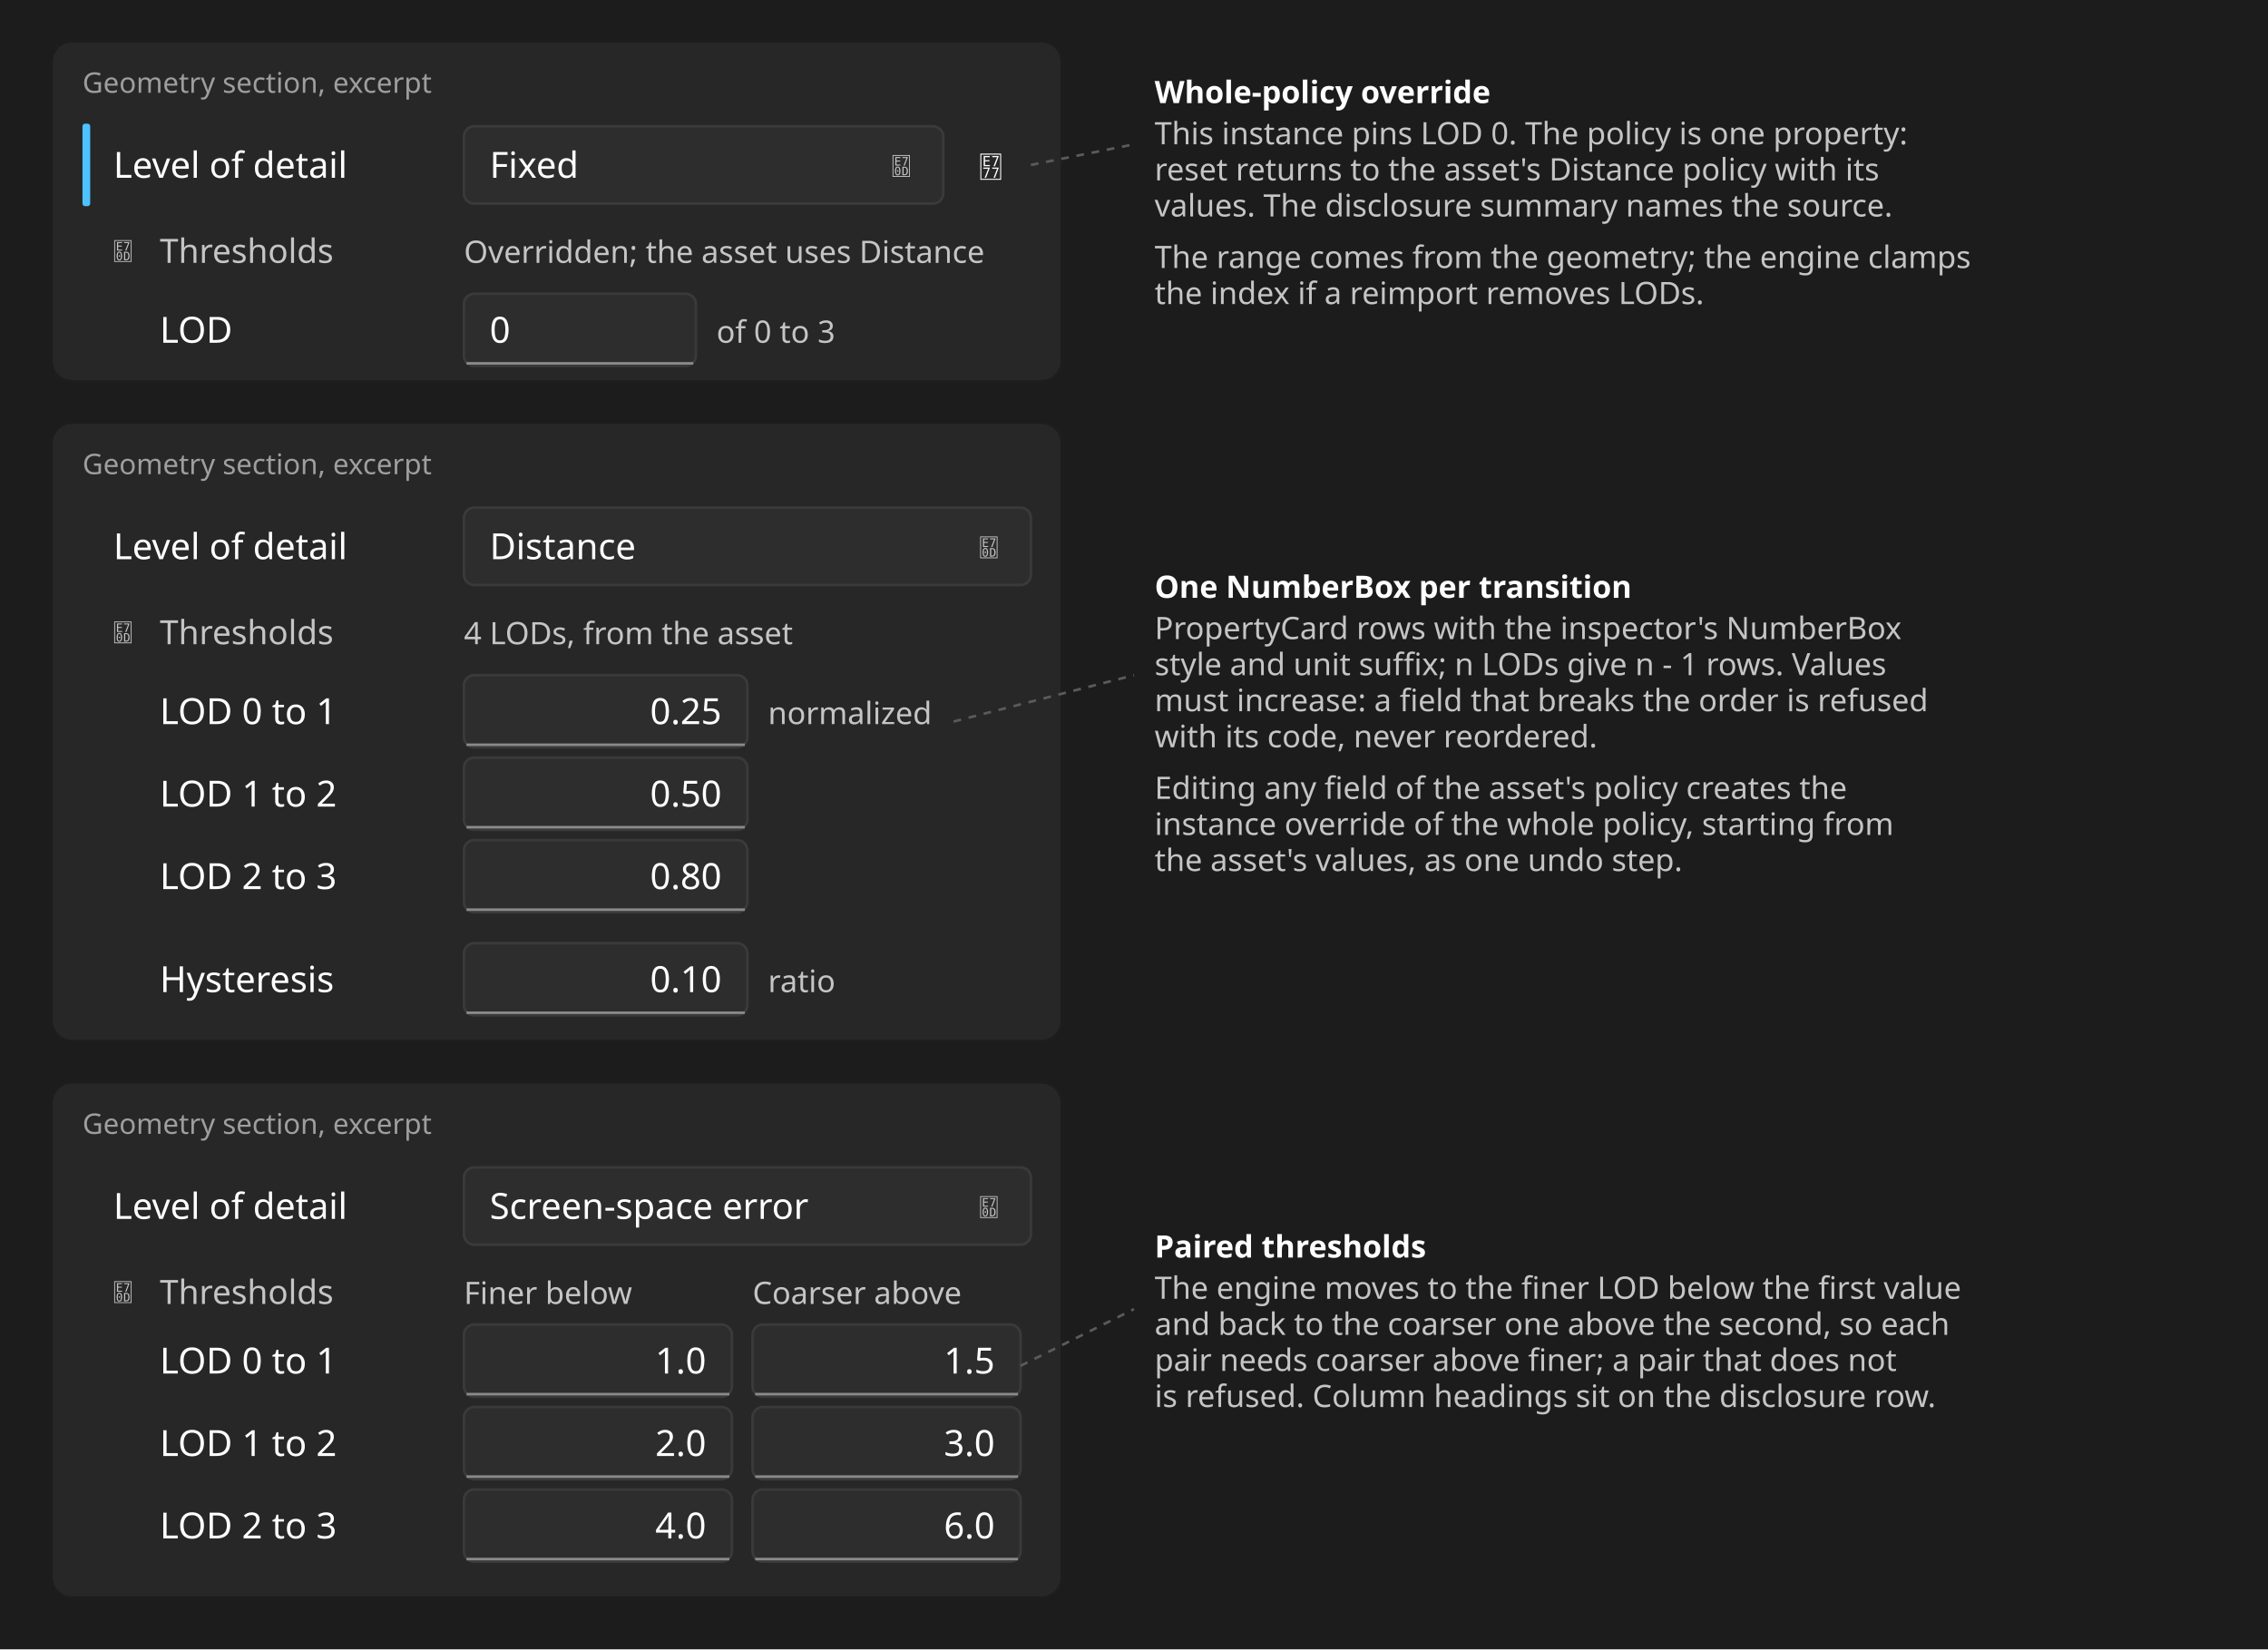
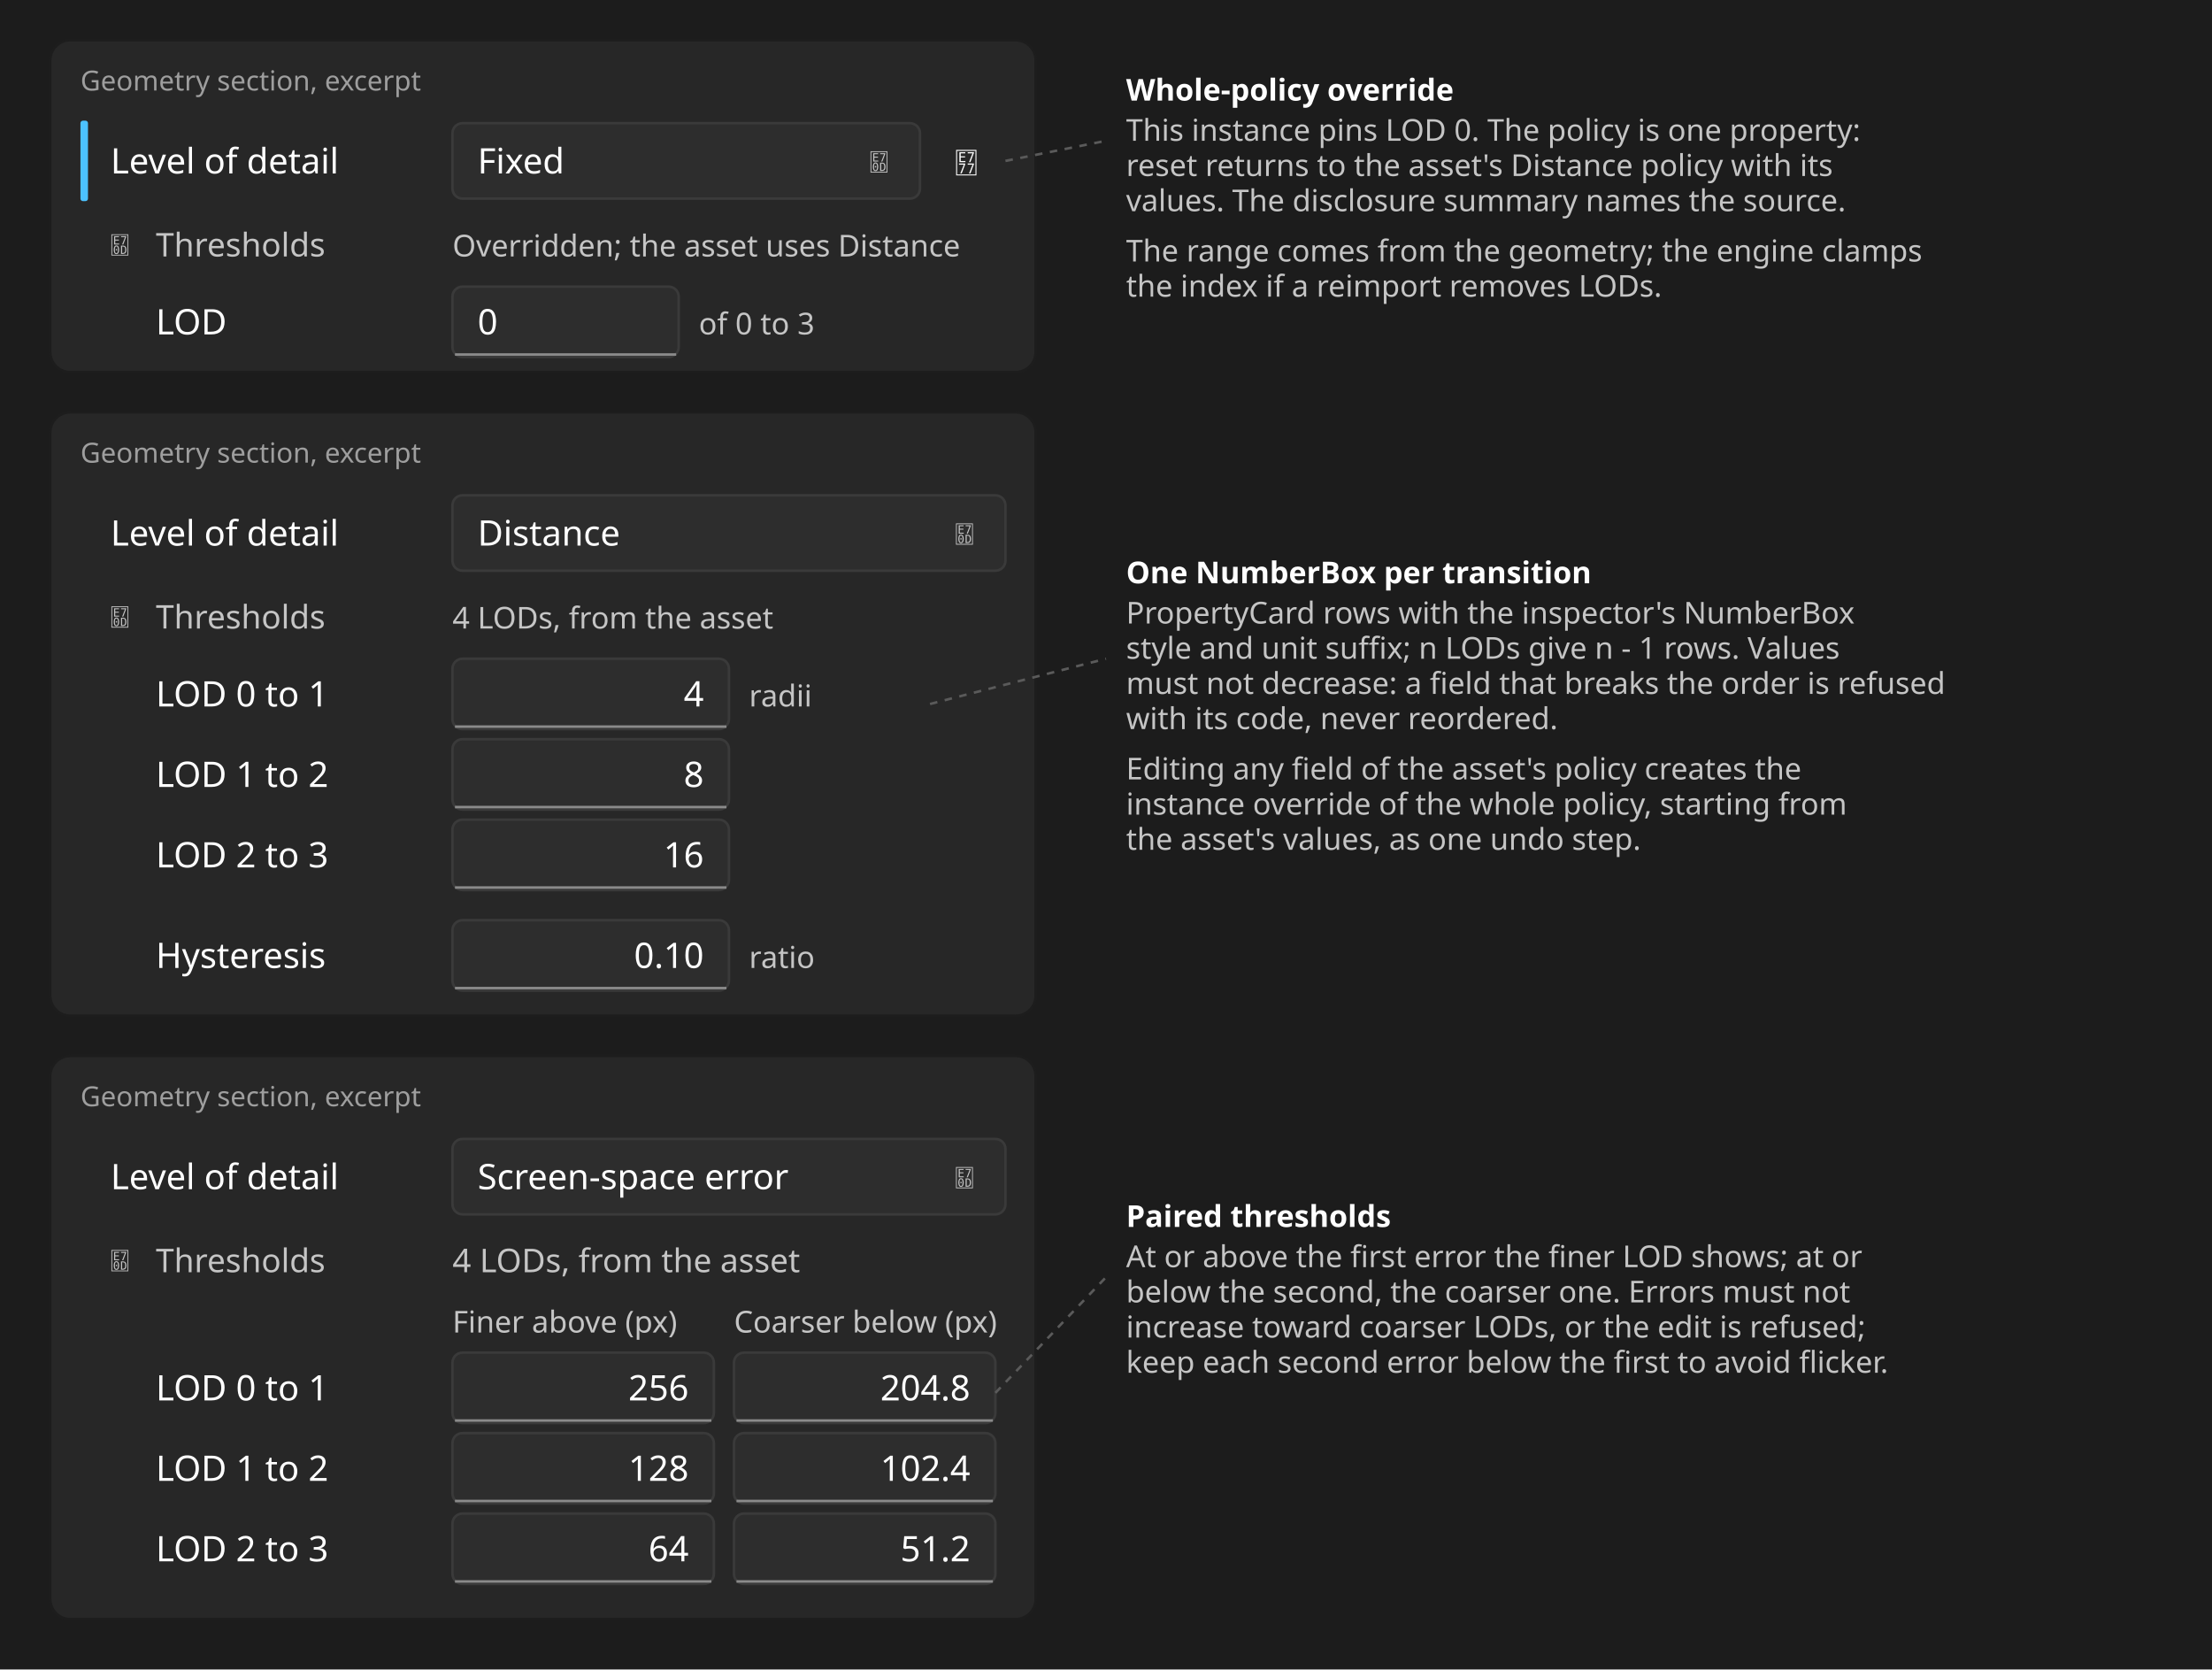
- <svg xmlns="http://www.w3.org/2000/svg" width="880" height="640" viewBox="0 0 880 640" font-family="Segoe UI Variable, Segoe UI, sans-serif" font-size="14">
-   <rect width="880" height="640" fill="#1c1c1c" />
+ <svg xmlns="http://www.w3.org/2000/svg" width="880" height="664" viewBox="0 0 880 664" font-family="Segoe UI Variable, Segoe UI, sans-serif" font-size="14">
+   <rect width="880" height="664" fill="#1c1c1c" />
  <rect x="20" y="16" width="392" height="132" rx="8" fill="#272727" stroke="#1d1d1d" />
  <text x="32" y="36" font-size="11" fill="#9e9e9e">Geometry section, excerpt</text>
  <rect x="32" y="48" width="3" height="32" rx="1" fill="#4cc2ff" />
  <text x="44" y="69" fill="#ffffff">Level of detail</text>
  <rect x="180" y="49" width="186" height="30" rx="4" fill="#2d2d2d" stroke="#3a3a3a" />
  <text x="190" y="69" fill="#ffffff">Fixed</text>
  <text x="346" y="68" font-family="Segoe Fluent Icons, Segoe MDL2 Assets" font-size="10" fill="#c5c5c5"></text>
  <rect x="372" y="50" width="28" height="28" rx="4" fill="#272727" />
  <text x="380" y="69" font-family="Segoe Fluent Icons, Segoe MDL2 Assets" font-size="12" fill="#ffffff"></text>
  <text x="44" y="101" font-family="Segoe Fluent Icons, Segoe MDL2 Assets" font-size="10" fill="#c5c5c5"></text>
  <text x="62" y="102" font-size="13" fill="#c5c5c5">Thresholds</text>
  <text x="180" y="102" font-size="12" fill="#c5c5c5">Overridden; the asset uses Distance</text>
  <text x="62" y="133" fill="#ffffff">LOD</text>
  <rect x="180" y="114" width="90" height="28" rx="4" fill="#2d2d2d" stroke="#3a3a3a" />
  <line x1="181" y1="141" x2="269" y2="141" stroke="#8a8a8a" />
  <text x="190" y="133" fill="#ffffff">0</text>
  <text x="278" y="133" font-size="12" fill="#c5c5c5">of 0 to 3</text>
  <rect x="20" y="164" width="392" height="240" rx="8" fill="#272727" stroke="#1d1d1d" />
  <text x="32" y="184" font-size="11" fill="#9e9e9e">Geometry section, excerpt</text>
  <text x="44" y="217" fill="#ffffff">Level of detail</text>
  <rect x="180" y="197" width="220" height="30" rx="4" fill="#2d2d2d" stroke="#3a3a3a" />
  <text x="190" y="217" fill="#ffffff">Distance</text>
  <text x="380" y="216" font-family="Segoe Fluent Icons, Segoe MDL2 Assets" font-size="10" fill="#c5c5c5"></text>
  <text x="44" y="249" font-family="Segoe Fluent Icons, Segoe MDL2 Assets" font-size="10" fill="#c5c5c5"></text>
  <text x="62" y="250" font-size="13" fill="#c5c5c5">Thresholds</text>
  <text x="180" y="250" font-size="12" fill="#c5c5c5">4 LODs, from the asset</text>
  <g>
    <text x="62" y="281" fill="#ffffff">LOD 0 to 1</text>
    <rect x="180" y="262" width="110" height="28" rx="4" fill="#2d2d2d" stroke="#3a3a3a" />
    <line x1="181" y1="289" x2="289" y2="289" stroke="#8a8a8a" />
-     <text x="280" y="281" font-size="14" text-anchor="end" fill="#ffffff">0.25</text>
+     <text x="280" y="281" font-size="14" text-anchor="end" fill="#ffffff">4</text>
    <text x="62" y="313" fill="#ffffff">LOD 1 to 2</text>
    <rect x="180" y="294" width="110" height="28" rx="4" fill="#2d2d2d" stroke="#3a3a3a" />
    <line x1="181" y1="321" x2="289" y2="321" stroke="#8a8a8a" />
-     <text x="280" y="313" text-anchor="end" fill="#ffffff">0.50</text>
+     <text x="280" y="313" text-anchor="end" fill="#ffffff">8</text>
    <text x="62" y="345" fill="#ffffff">LOD 2 to 3</text>
    <rect x="180" y="326" width="110" height="28" rx="4" fill="#2d2d2d" stroke="#3a3a3a" />
    <line x1="181" y1="353" x2="289" y2="353" stroke="#8a8a8a" />
-     <text x="280" y="345" text-anchor="end" fill="#ffffff">0.80</text>
+     <text x="280" y="345" text-anchor="end" fill="#ffffff">16</text>
  </g>
-   <text x="298" y="281" font-size="12" fill="#c5c5c5">normalized</text>
+   <text x="298" y="281" font-size="12" fill="#c5c5c5">radii</text>
  <text x="62" y="385" fill="#ffffff">Hysteresis</text>
  <rect x="180" y="366" width="110" height="28" rx="4" fill="#2d2d2d" stroke="#3a3a3a" />
  <line x1="181" y1="393" x2="289" y2="393" stroke="#8a8a8a" />
  <text x="280" y="385" text-anchor="end" fill="#ffffff">0.10</text>
  <text x="298" y="385" font-size="12" fill="#c5c5c5">ratio</text>
-   <rect x="20" y="420" width="392" height="200" rx="8" fill="#272727" stroke="#1d1d1d" />
+   <rect x="20" y="420" width="392" height="224" rx="8" fill="#272727" stroke="#1d1d1d" />
  <text x="32" y="440" font-size="11" fill="#9e9e9e">Geometry section, excerpt</text>
  <text x="44" y="473" fill="#ffffff">Level of detail</text>
  <rect x="180" y="453" width="220" height="30" rx="4" fill="#2d2d2d" stroke="#3a3a3a" />
  <text x="190" y="473" fill="#ffffff">Screen-space error</text>
  <text x="380" y="472" font-family="Segoe Fluent Icons, Segoe MDL2 Assets" font-size="10" fill="#c5c5c5"></text>
  <text x="44" y="505" font-family="Segoe Fluent Icons, Segoe MDL2 Assets" font-size="10" fill="#c5c5c5"></text>
  <text x="62" y="506" font-size="13" fill="#c5c5c5">Thresholds</text>
-   <text x="180" y="506" font-size="12" fill="#c5c5c5">Finer below</text>
-   <text x="292" y="506" font-size="12" fill="#c5c5c5">Coarser above</text>
+   <text x="180" y="506" font-size="13" fill="#c5c5c5">4 LODs, from the asset</text>
+   <text x="180" y="530" font-size="12" fill="#c5c5c5">Finer above (px)</text>
+   <text x="292" y="530" font-size="12" fill="#c5c5c5">Coarser below (px)</text>
  <g>
-     <text x="62" y="533" fill="#ffffff">LOD 0 to 1</text>
-     <rect x="180" y="514" width="104" height="28" rx="4" fill="#2d2d2d" stroke="#3a3a3a" />
-     <line x1="181" y1="541" x2="283" y2="541" stroke="#8a8a8a" />
-     <text x="274" y="533" text-anchor="end" fill="#ffffff">1.0</text>
-     <rect x="292" y="514" width="104" height="28" rx="4" fill="#2d2d2d" stroke="#3a3a3a" />
-     <line x1="293" y1="541" x2="395" y2="541" stroke="#8a8a8a" />
-     <text x="386" y="533" text-anchor="end" fill="#ffffff">1.5</text>
-     <text x="62" y="565" fill="#ffffff">LOD 1 to 2</text>
-     <rect x="180" y="546" width="104" height="28" rx="4" fill="#2d2d2d" stroke="#3a3a3a" />
-     <line x1="181" y1="573" x2="283" y2="573" stroke="#8a8a8a" />
-     <text x="274" y="565" text-anchor="end" fill="#ffffff">2.0</text>
-     <rect x="292" y="546" width="104" height="28" rx="4" fill="#2d2d2d" stroke="#3a3a3a" />
-     <line x1="293" y1="573" x2="395" y2="573" stroke="#8a8a8a" />
-     <text x="386" y="565" text-anchor="end" fill="#ffffff">3.0</text>
-     <text x="62" y="597" fill="#ffffff">LOD 2 to 3</text>
-     <rect x="180" y="578" width="104" height="28" rx="4" fill="#2d2d2d" stroke="#3a3a3a" />
-     <line x1="181" y1="605" x2="283" y2="605" stroke="#8a8a8a" />
-     <text x="274" y="597" text-anchor="end" fill="#ffffff">4.0</text>
-     <rect x="292" y="578" width="104" height="28" rx="4" fill="#2d2d2d" stroke="#3a3a3a" />
-     <line x1="293" y1="605" x2="395" y2="605" stroke="#8a8a8a" />
-     <text x="386" y="597" text-anchor="end" fill="#ffffff">6.0</text>
+     <text x="62" y="557" fill="#ffffff">LOD 0 to 1</text>
+     <rect x="180" y="538" width="104" height="28" rx="4" fill="#2d2d2d" stroke="#3a3a3a" />
+     <line x1="181" y1="565" x2="283" y2="565" stroke="#8a8a8a" />
+     <text x="274" y="557" text-anchor="end" fill="#ffffff">256</text>
+     <rect x="292" y="538" width="104" height="28" rx="4" fill="#2d2d2d" stroke="#3a3a3a" />
+     <line x1="293" y1="565" x2="395" y2="565" stroke="#8a8a8a" />
+     <text x="386" y="557" text-anchor="end" fill="#ffffff">204.8</text>
+     <text x="62" y="589" fill="#ffffff">LOD 1 to 2</text>
+     <rect x="180" y="570" width="104" height="28" rx="4" fill="#2d2d2d" stroke="#3a3a3a" />
+     <line x1="181" y1="597" x2="283" y2="597" stroke="#8a8a8a" />
+     <text x="274" y="589" text-anchor="end" fill="#ffffff">128</text>
+     <rect x="292" y="570" width="104" height="28" rx="4" fill="#2d2d2d" stroke="#3a3a3a" />
+     <line x1="293" y1="597" x2="395" y2="597" stroke="#8a8a8a" />
+     <text x="386" y="589" text-anchor="end" fill="#ffffff">102.4</text>
+     <text x="62" y="621" fill="#ffffff">LOD 2 to 3</text>
+     <rect x="180" y="602" width="104" height="28" rx="4" fill="#2d2d2d" stroke="#3a3a3a" />
+     <line x1="181" y1="629" x2="283" y2="629" stroke="#8a8a8a" />
+     <text x="274" y="621" text-anchor="end" fill="#ffffff">64</text>
+     <rect x="292" y="602" width="104" height="28" rx="4" fill="#2d2d2d" stroke="#3a3a3a" />
+     <line x1="293" y1="629" x2="395" y2="629" stroke="#8a8a8a" />
+     <text x="386" y="621" text-anchor="end" fill="#ffffff">51.2</text>
  </g>
  <g font-size="12" fill="#c5c5c5">
    <line x1="400" y1="64" x2="440" y2="56" stroke="#5a5a5a" stroke-dasharray="3 3" />
    <text x="448" y="40" fill="#ffffff" font-weight="600">Whole-policy override</text>
    <text x="448" y="56">This instance pins LOD 0. The policy is one property:</text>
    <text x="448" y="70">reset returns to the asset's Distance policy with its</text>
    <text x="448" y="84">values. The disclosure summary names the source.</text>
    <text x="448" y="104">The range comes from the geometry; the engine clamps</text>
    <text x="448" y="118">the index if a reimport removes LODs.</text>
    <line x1="370" y1="280" x2="440" y2="262" stroke="#5a5a5a" stroke-dasharray="3 3" />
    <text x="448" y="232" fill="#ffffff" font-weight="600">One NumberBox per transition</text>
    <text x="448" y="248">PropertyCard rows with the inspector's NumberBox</text>
    <text x="448" y="262">style and unit suffix; n LODs give n - 1 rows. Values</text>
-     <text x="448" y="276">must increase: a field that breaks the order is refused</text>
+     <text x="448" y="276">must not decrease: a field that breaks the order is refused</text>
    <text x="448" y="290">with its code, never reordered.</text>
    <text x="448" y="310">Editing any field of the asset's policy creates the</text>
    <text x="448" y="324">instance override of the whole policy, starting from</text>
    <text x="448" y="338">the asset's values, as one undo step.</text>
-     <line x1="396" y1="530" x2="440" y2="508" stroke="#5a5a5a" stroke-dasharray="3 3" />
+     <line x1="396" y1="554" x2="440" y2="508" stroke="#5a5a5a" stroke-dasharray="3 3" />
    <text x="448" y="488" fill="#ffffff" font-weight="600">Paired thresholds</text>
-     <text x="448" y="504">The engine moves to the finer LOD below the first value</text>
-     <text x="448" y="518">and back to the coarser one above the second, so each</text>
-     <text x="448" y="532">pair needs coarser above finer; a pair that does not</text>
-     <text x="448" y="546">is refused. Column headings sit on the disclosure row.</text>
+     <text x="448" y="504">At or above the first error the finer LOD shows; at or</text>
+     <text x="448" y="518">below the second, the coarser one. Errors must not</text>
+     <text x="448" y="532">increase toward coarser LODs, or the edit is refused;</text>
+     <text x="448" y="546">keep each second error below the first to avoid flicker.</text>
  </g>
</svg>
